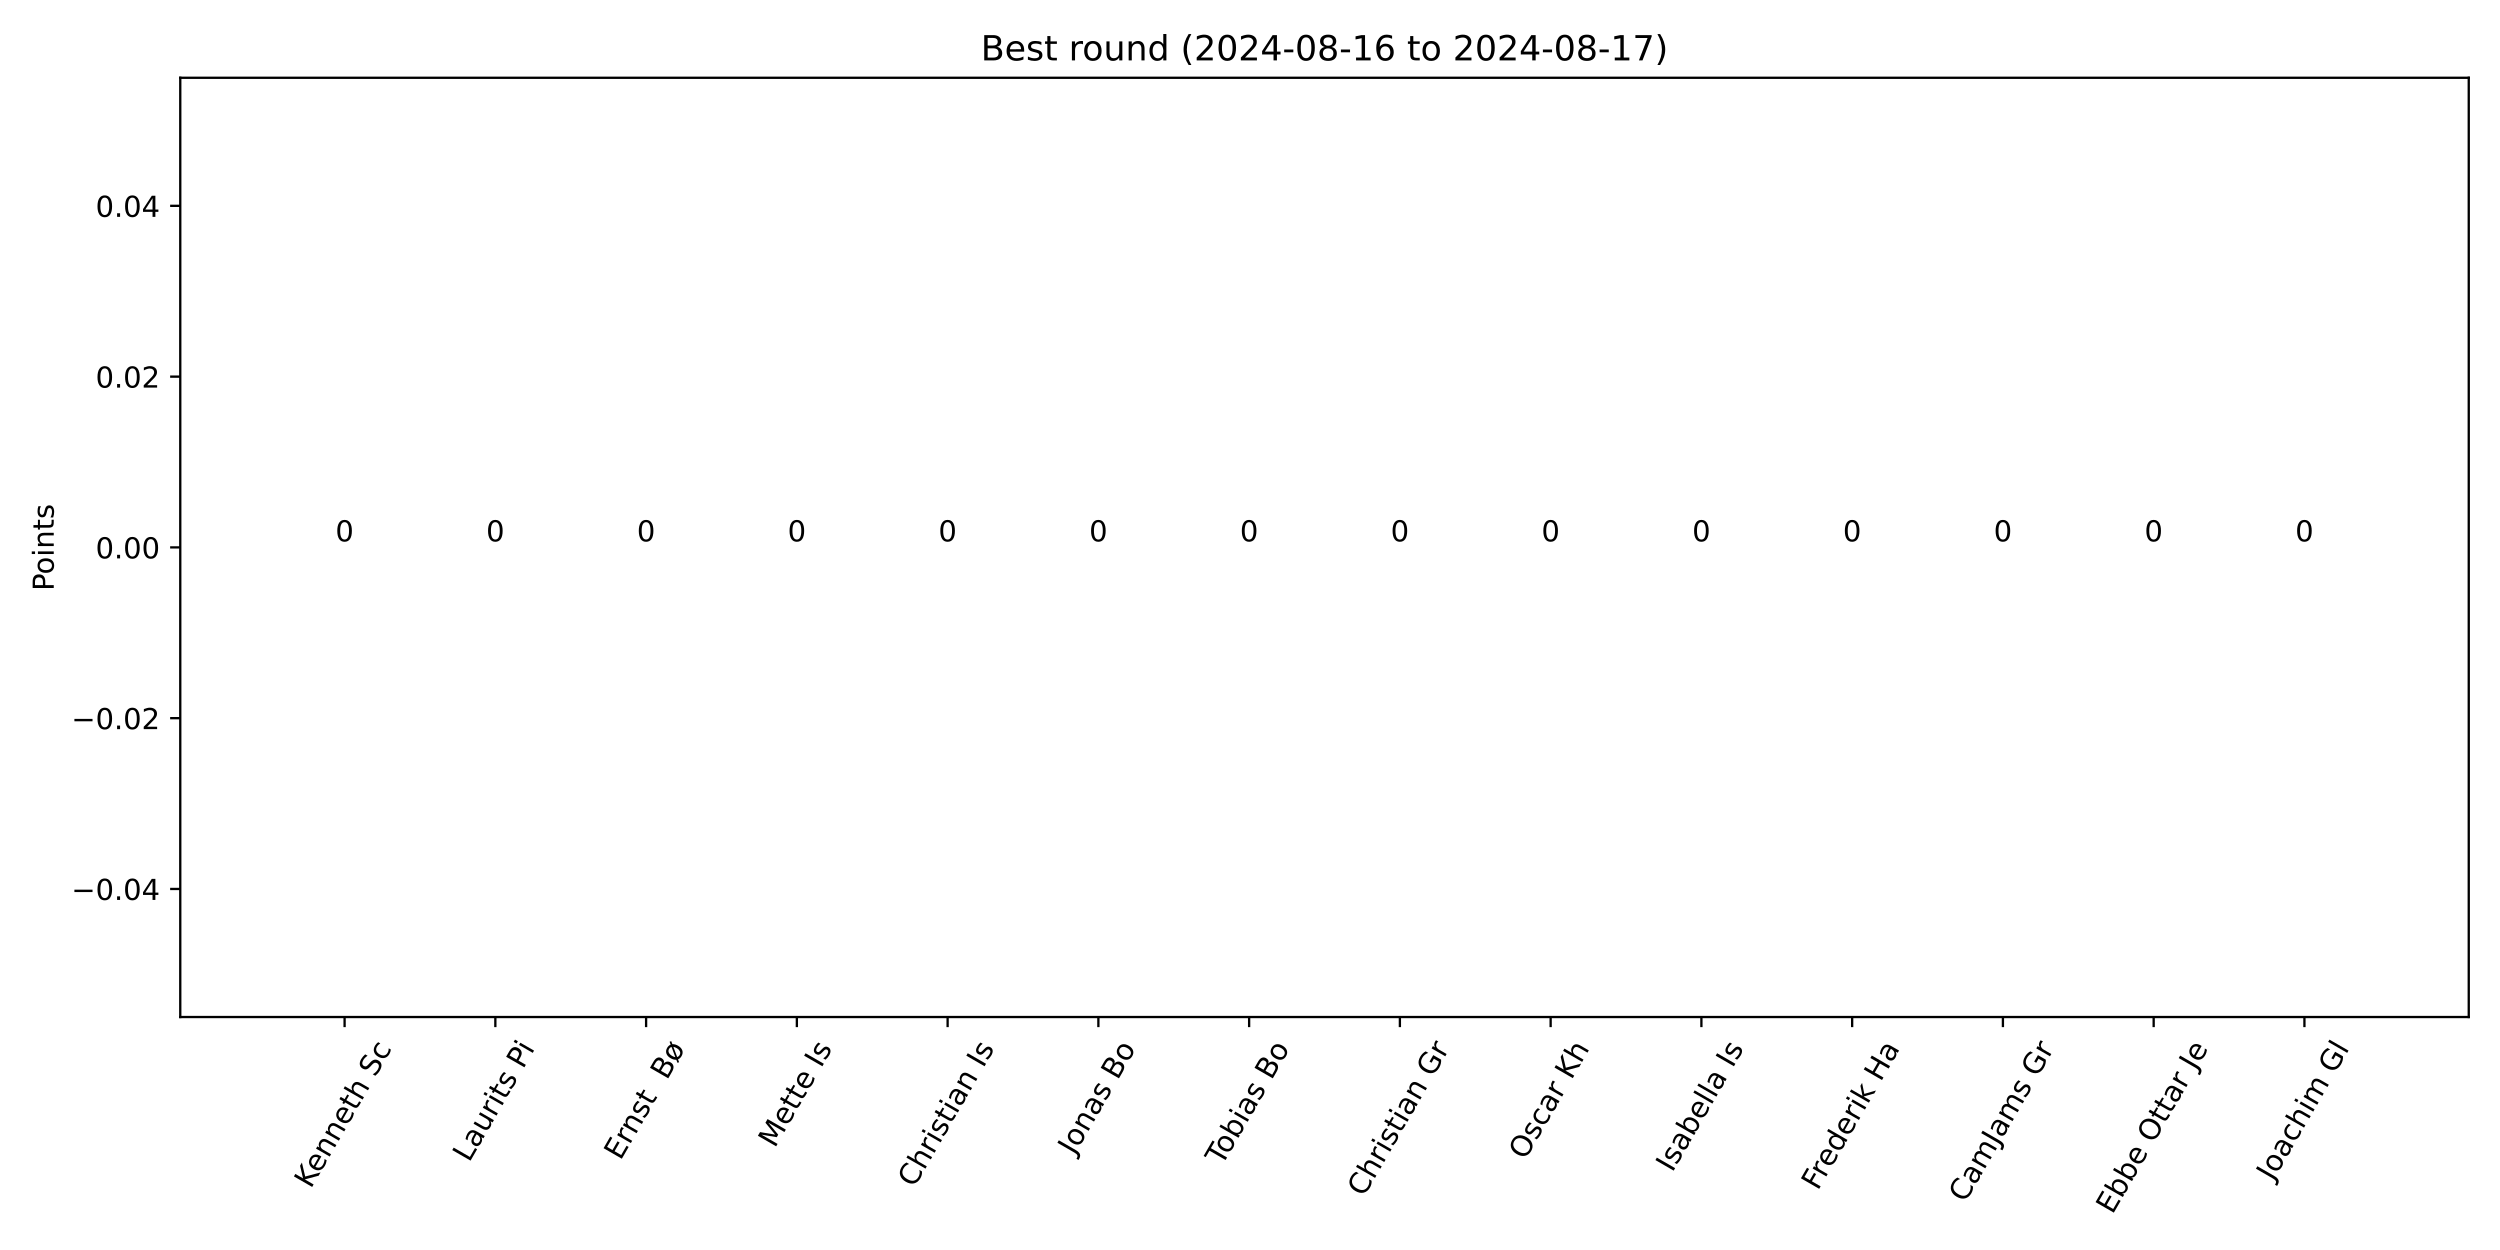
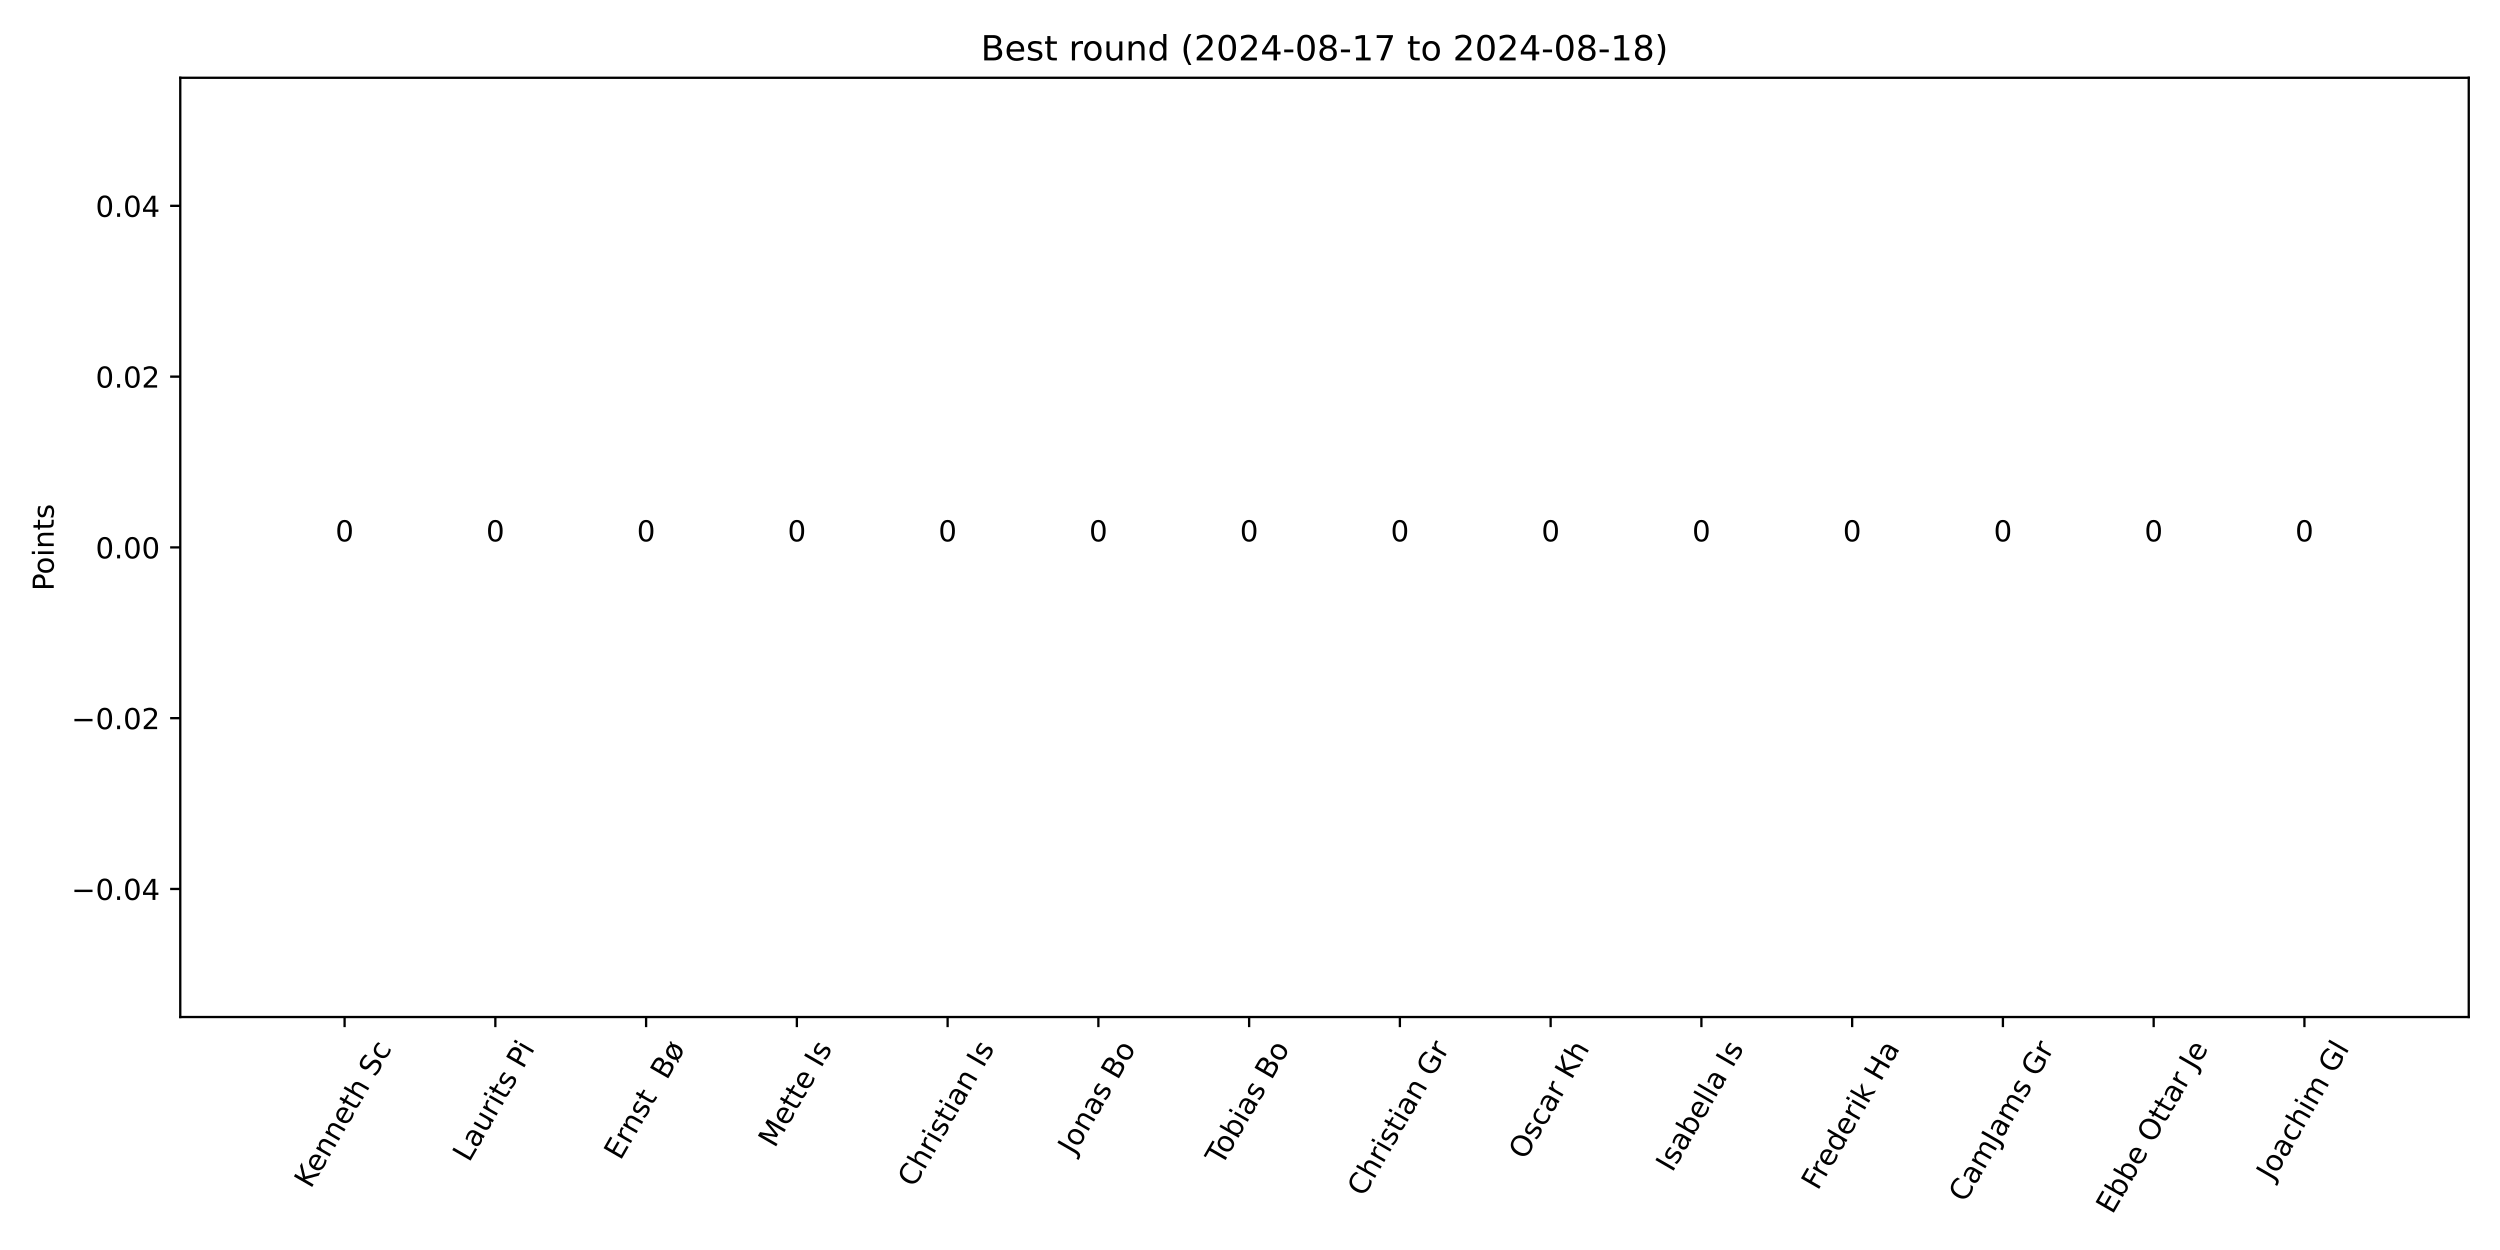
<svg xmlns="http://www.w3.org/2000/svg" xmlns:xlink="http://www.w3.org/1999/xlink" width="864pt" height="432pt" viewBox="0 0 864 432" version="1.1">
  <defs>
    <style type="text/css">*{stroke-linejoin: round; stroke-linecap: butt}</style>
  </defs>
  <g id="figure_1">
    <g id="patch_1">
      <path d="M 0 432  L 864 432  L 864 0  L 0 0  z " style="fill: #ffffff" />
    </g>
    <g id="axes_1">
      <g id="patch_2">
        <path d="M 62.3 351.483  L 853.2 351.483  L 853.2 26.88  L 62.3 26.88  z " style="fill: #ffffff" />
      </g>
      <g id="patch_3">
-         <path d="M 98.25 189.181  L 139.931 189.181  L 139.931 189.181  L 98.25 189.181  z " clip-path="url(#pfd4e893dd0)" style="fill: #1e90ff" />
+         <path d="M 98.25 189.181  L 139.931 189.181  L 139.931 189.181  L 98.25 189.181  z " clip-path="url(#p276936aa54)" style="fill: #1e90ff" />
      </g>
      <g id="patch_4">
-         <path d="M 150.351 189.181  L 192.033 189.181  L 192.033 189.181  L 150.351 189.181  z " clip-path="url(#pfd4e893dd0)" style="fill: #1e90ff" />
+         <path d="M 150.351 189.181  L 192.033 189.181  L 192.033 189.181  L 150.351 189.181  z " clip-path="url(#p276936aa54)" style="fill: #1e90ff" />
      </g>
      <g id="patch_5">
-         <path d="M 202.453 189.181  L 244.134 189.181  L 244.134 189.181  L 202.453 189.181  z " clip-path="url(#pfd4e893dd0)" style="fill: #1e90ff" />
+         <path d="M 202.453 189.181  L 244.134 189.181  L 244.134 189.181  L 202.453 189.181  z " clip-path="url(#p276936aa54)" style="fill: #1e90ff" />
      </g>
      <g id="patch_6">
-         <path d="M 254.554 189.181  L 296.236 189.181  L 296.236 189.181  L 254.554 189.181  z " clip-path="url(#pfd4e893dd0)" style="fill: #1e90ff" />
+         <path d="M 254.554 189.181  L 296.236 189.181  L 296.236 189.181  L 254.554 189.181  z " clip-path="url(#p276936aa54)" style="fill: #1e90ff" />
      </g>
      <g id="patch_7">
-         <path d="M 306.656 189.181  L 348.337 189.181  L 348.337 189.181  L 306.656 189.181  z " clip-path="url(#pfd4e893dd0)" style="fill: #1e90ff" />
+         <path d="M 306.656 189.181  L 348.337 189.181  L 348.337 189.181  L 306.656 189.181  z " clip-path="url(#p276936aa54)" style="fill: #1e90ff" />
      </g>
      <g id="patch_8">
-         <path d="M 358.757 189.181  L 400.438 189.181  L 400.438 189.181  L 358.757 189.181  z " clip-path="url(#pfd4e893dd0)" style="fill: #1e90ff" />
+         <path d="M 358.757 189.181  L 400.438 189.181  L 400.438 189.181  L 358.757 189.181  z " clip-path="url(#p276936aa54)" style="fill: #1e90ff" />
      </g>
      <g id="patch_9">
-         <path d="M 410.859 189.181  L 452.54 189.181  L 452.54 189.181  L 410.859 189.181  z " clip-path="url(#pfd4e893dd0)" style="fill: #1e90ff" />
+         <path d="M 410.859 189.181  L 452.54 189.181  L 452.54 189.181  L 410.859 189.181  z " clip-path="url(#p276936aa54)" style="fill: #1e90ff" />
      </g>
      <g id="patch_10">
-         <path d="M 462.96 189.181  L 504.641 189.181  L 504.641 189.181  L 462.96 189.181  z " clip-path="url(#pfd4e893dd0)" style="fill: #1e90ff" />
+         <path d="M 462.96 189.181  L 504.641 189.181  L 504.641 189.181  L 462.96 189.181  z " clip-path="url(#p276936aa54)" style="fill: #1e90ff" />
      </g>
      <g id="patch_11">
-         <path d="M 515.062 189.181  L 556.743 189.181  L 556.743 189.181  L 515.062 189.181  z " clip-path="url(#pfd4e893dd0)" style="fill: #1e90ff" />
+         <path d="M 515.062 189.181  L 556.743 189.181  L 556.743 189.181  L 515.062 189.181  z " clip-path="url(#p276936aa54)" style="fill: #1e90ff" />
      </g>
      <g id="patch_12">
-         <path d="M 567.163 189.181  L 608.844 189.181  L 608.844 189.181  L 567.163 189.181  z " clip-path="url(#pfd4e893dd0)" style="fill: #1e90ff" />
+         <path d="M 567.163 189.181  L 608.844 189.181  L 608.844 189.181  L 567.163 189.181  z " clip-path="url(#p276936aa54)" style="fill: #1e90ff" />
      </g>
      <g id="patch_13">
-         <path d="M 619.264 189.181  L 660.946 189.181  L 660.946 189.181  L 619.264 189.181  z " clip-path="url(#pfd4e893dd0)" style="fill: #1e90ff" />
+         <path d="M 619.264 189.181  L 660.946 189.181  L 660.946 189.181  L 619.264 189.181  z " clip-path="url(#p276936aa54)" style="fill: #1e90ff" />
      </g>
      <g id="patch_14">
-         <path d="M 671.366 189.181  L 713.047 189.181  L 713.047 189.181  L 671.366 189.181  z " clip-path="url(#pfd4e893dd0)" style="fill: #1e90ff" />
+         <path d="M 671.366 189.181  L 713.047 189.181  L 713.047 189.181  L 671.366 189.181  z " clip-path="url(#p276936aa54)" style="fill: #1e90ff" />
      </g>
      <g id="patch_15">
-         <path d="M 723.467 189.181  L 765.149 189.181  L 765.149 189.181  L 723.467 189.181  z " clip-path="url(#pfd4e893dd0)" style="fill: #1e90ff" />
+         <path d="M 723.467 189.181  L 765.149 189.181  L 765.149 189.181  L 723.467 189.181  z " clip-path="url(#p276936aa54)" style="fill: #1e90ff" />
      </g>
      <g id="patch_16">
-         <path d="M 775.569 189.181  L 817.25 189.181  L 817.25 189.181  L 775.569 189.181  z " clip-path="url(#pfd4e893dd0)" style="fill: #1e90ff" />
+         <path d="M 775.569 189.181  L 817.25 189.181  L 817.25 189.181  L 775.569 189.181  z " clip-path="url(#p276936aa54)" style="fill: #1e90ff" />
      </g>
      <g id="matplotlib.axis_1">
        <g id="xtick_1">
          <g id="line2d_1">
            <defs>
-               <path id="m25233c6dcd" d="M 0 0  L 0 3.5  " style="stroke: #000000; stroke-width: 0.8" />
+               <path id="m72084d555c" d="M 0 0  L 0 3.5  " style="stroke: #000000; stroke-width: 0.8" />
            </defs>
            <g>
-               <use xlink:href="#m25233c6dcd" x="119.091" y="351.483" style="stroke: #000000; stroke-width: 0.8" />
+               <use xlink:href="#m72084d555c" x="119.091" y="351.483" style="stroke: #000000; stroke-width: 0.8" />
            </g>
          </g>
          <g id="text_1">
            <g transform="translate(107.3998 411.0581) rotate(-60) scale(0.1 -0.1)">
              <defs>
                <path id="DejaVuSans-4b" d="M 628 4666  L 1259 4666  L 1259 2694  L 3353 4666  L 4166 4666  L 1850 2491  L 4331 0  L 3500 0  L 1259 2247  L 1259 0  L 628 0  L 628 4666  z " transform="scale(0.015625)" />
                <path id="DejaVuSans-65" d="M 3597 1894  L 3597 1613  L 953 1613  Q 991 1019 1311 708  Q 1631 397 2203 397  Q 2534 397 2845 478  Q 3156 559 3463 722  L 3463 178  Q 3153 47 2828 -22  Q 2503 -91 2169 -91  Q 1331 -91 842 396  Q 353 884 353 1716  Q 353 2575 817 3079  Q 1281 3584 2069 3584  Q 2775 3584 3186 3129  Q 3597 2675 3597 1894  z M 3022 2063  Q 3016 2534 2758 2815  Q 2500 3097 2075 3097  Q 1594 3097 1305 2825  Q 1016 2553 972 2059  L 3022 2063  z " transform="scale(0.015625)" />
                <path id="DejaVuSans-6e" d="M 3513 2113  L 3513 0  L 2938 0  L 2938 2094  Q 2938 2591 2744 2837  Q 2550 3084 2163 3084  Q 1697 3084 1428 2787  Q 1159 2491 1159 1978  L 1159 0  L 581 0  L 581 3500  L 1159 3500  L 1159 2956  Q 1366 3272 1645 3428  Q 1925 3584 2291 3584  Q 2894 3584 3203 3211  Q 3513 2838 3513 2113  z " transform="scale(0.015625)" />
                <path id="DejaVuSans-74" d="M 1172 4494  L 1172 3500  L 2356 3500  L 2356 3053  L 1172 3053  L 1172 1153  Q 1172 725 1289 603  Q 1406 481 1766 481  L 2356 481  L 2356 0  L 1766 0  Q 1100 0 847 248  Q 594 497 594 1153  L 594 3053  L 172 3053  L 172 3500  L 594 3500  L 594 4494  L 1172 4494  z " transform="scale(0.015625)" />
                <path id="DejaVuSans-68" d="M 3513 2113  L 3513 0  L 2938 0  L 2938 2094  Q 2938 2591 2744 2837  Q 2550 3084 2163 3084  Q 1697 3084 1428 2787  Q 1159 2491 1159 1978  L 1159 0  L 581 0  L 581 4863  L 1159 4863  L 1159 2956  Q 1366 3272 1645 3428  Q 1925 3584 2291 3584  Q 2894 3584 3203 3211  Q 3513 2838 3513 2113  z " transform="scale(0.015625)" />
                <path id="DejaVuSans-20" transform="scale(0.015625)" />
                <path id="DejaVuSans-53" d="M 3425 4513  L 3425 3897  Q 3066 4069 2747 4153  Q 2428 4238 2131 4238  Q 1616 4238 1336 4038  Q 1056 3838 1056 3469  Q 1056 3159 1242 3001  Q 1428 2844 1947 2747  L 2328 2669  Q 3034 2534 3370 2195  Q 3706 1856 3706 1288  Q 3706 609 3251 259  Q 2797 -91 1919 -91  Q 1588 -91 1214 -16  Q 841 59 441 206  L 441 856  Q 825 641 1194 531  Q 1563 422 1919 422  Q 2459 422 2753 634  Q 3047 847 3047 1241  Q 3047 1584 2836 1778  Q 2625 1972 2144 2069  L 1759 2144  Q 1053 2284 737 2584  Q 422 2884 422 3419  Q 422 4038 858 4394  Q 1294 4750 2059 4750  Q 2388 4750 2728 4690  Q 3069 4631 3425 4513  z " transform="scale(0.015625)" />
                <path id="DejaVuSans-63" d="M 3122 3366  L 3122 2828  Q 2878 2963 2633 3030  Q 2388 3097 2138 3097  Q 1578 3097 1268 2742  Q 959 2388 959 1747  Q 959 1106 1268 751  Q 1578 397 2138 397  Q 2388 397 2633 464  Q 2878 531 3122 666  L 3122 134  Q 2881 22 2623 -34  Q 2366 -91 2075 -91  Q 1284 -91 818 406  Q 353 903 353 1747  Q 353 2603 823 3093  Q 1294 3584 2113 3584  Q 2378 3584 2631 3529  Q 2884 3475 3122 3366  z " transform="scale(0.015625)" />
              </defs>
              <use xlink:href="#DejaVuSans-4b" />
              <use xlink:href="#DejaVuSans-65" x="60.576" />
              <use xlink:href="#DejaVuSans-6e" x="122.1" />
              <use xlink:href="#DejaVuSans-6e" x="185.479" />
              <use xlink:href="#DejaVuSans-65" x="248.857" />
              <use xlink:href="#DejaVuSans-74" x="310.381" />
              <use xlink:href="#DejaVuSans-68" x="349.59" />
              <use xlink:href="#DejaVuSans-20" x="412.969" />
              <use xlink:href="#DejaVuSans-53" x="444.756" />
              <use xlink:href="#DejaVuSans-63" x="508.232" />
            </g>
          </g>
        </g>
        <g id="xtick_2">
          <g id="line2d_2">
            <g>
-               <use xlink:href="#m25233c6dcd" x="171.192" y="351.483" style="stroke: #000000; stroke-width: 0.8" />
+               <use xlink:href="#m72084d555c" x="171.192" y="351.483" style="stroke: #000000; stroke-width: 0.8" />
            </g>
          </g>
          <g id="text_2">
            <g transform="translate(162.1274 401.9608) rotate(-60) scale(0.1 -0.1)">
              <defs>
                <path id="DejaVuSans-4c" d="M 628 4666  L 1259 4666  L 1259 531  L 3531 531  L 3531 0  L 628 0  L 628 4666  z " transform="scale(0.015625)" />
                <path id="DejaVuSans-61" d="M 2194 1759  Q 1497 1759 1228 1600  Q 959 1441 959 1056  Q 959 750 1161 570  Q 1363 391 1709 391  Q 2188 391 2477 730  Q 2766 1069 2766 1631  L 2766 1759  L 2194 1759  z M 3341 1997  L 3341 0  L 2766 0  L 2766 531  Q 2569 213 2275 61  Q 1981 -91 1556 -91  Q 1019 -91 701 211  Q 384 513 384 1019  Q 384 1609 779 1909  Q 1175 2209 1959 2209  L 2766 2209  L 2766 2266  Q 2766 2663 2505 2880  Q 2244 3097 1772 3097  Q 1472 3097 1187 3025  Q 903 2953 641 2809  L 641 3341  Q 956 3463 1253 3523  Q 1550 3584 1831 3584  Q 2591 3584 2966 3190  Q 3341 2797 3341 1997  z " transform="scale(0.015625)" />
                <path id="DejaVuSans-75" d="M 544 1381  L 544 3500  L 1119 3500  L 1119 1403  Q 1119 906 1312 657  Q 1506 409 1894 409  Q 2359 409 2629 706  Q 2900 1003 2900 1516  L 2900 3500  L 3475 3500  L 3475 0  L 2900 0  L 2900 538  Q 2691 219 2414 64  Q 2138 -91 1772 -91  Q 1169 -91 856 284  Q 544 659 544 1381  z M 1991 3584  L 1991 3584  z " transform="scale(0.015625)" />
                <path id="DejaVuSans-72" d="M 2631 2963  Q 2534 3019 2420 3045  Q 2306 3072 2169 3072  Q 1681 3072 1420 2755  Q 1159 2438 1159 1844  L 1159 0  L 581 0  L 581 3500  L 1159 3500  L 1159 2956  Q 1341 3275 1631 3429  Q 1922 3584 2338 3584  Q 2397 3584 2469 3576  Q 2541 3569 2628 3553  L 2631 2963  z " transform="scale(0.015625)" />
                <path id="DejaVuSans-69" d="M 603 3500  L 1178 3500  L 1178 0  L 603 0  L 603 3500  z M 603 4863  L 1178 4863  L 1178 4134  L 603 4134  L 603 4863  z " transform="scale(0.015625)" />
                <path id="DejaVuSans-73" d="M 2834 3397  L 2834 2853  Q 2591 2978 2328 3040  Q 2066 3103 1784 3103  Q 1356 3103 1142 2972  Q 928 2841 928 2578  Q 928 2378 1081 2264  Q 1234 2150 1697 2047  L 1894 2003  Q 2506 1872 2764 1633  Q 3022 1394 3022 966  Q 3022 478 2636 193  Q 2250 -91 1575 -91  Q 1294 -91 989 -36  Q 684 19 347 128  L 347 722  Q 666 556 975 473  Q 1284 391 1588 391  Q 1994 391 2212 530  Q 2431 669 2431 922  Q 2431 1156 2273 1281  Q 2116 1406 1581 1522  L 1381 1569  Q 847 1681 609 1914  Q 372 2147 372 2553  Q 372 3047 722 3315  Q 1072 3584 1716 3584  Q 2034 3584 2315 3537  Q 2597 3491 2834 3397  z " transform="scale(0.015625)" />
                <path id="DejaVuSans-50" d="M 1259 4147  L 1259 2394  L 2053 2394  Q 2494 2394 2734 2622  Q 2975 2850 2975 3272  Q 2975 3691 2734 3919  Q 2494 4147 2053 4147  L 1259 4147  z M 628 4666  L 2053 4666  Q 2838 4666 3239 4311  Q 3641 3956 3641 3272  Q 3641 2581 3239 2228  Q 2838 1875 2053 1875  L 1259 1875  L 1259 0  L 628 0  L 628 4666  z " transform="scale(0.015625)" />
              </defs>
              <use xlink:href="#DejaVuSans-4c" />
              <use xlink:href="#DejaVuSans-61" x="55.713" />
              <use xlink:href="#DejaVuSans-75" x="116.992" />
              <use xlink:href="#DejaVuSans-72" x="180.371" />
              <use xlink:href="#DejaVuSans-69" x="221.484" />
              <use xlink:href="#DejaVuSans-74" x="249.268" />
              <use xlink:href="#DejaVuSans-73" x="288.477" />
              <use xlink:href="#DejaVuSans-20" x="340.576" />
              <use xlink:href="#DejaVuSans-50" x="372.363" />
              <use xlink:href="#DejaVuSans-69" x="430.416" />
            </g>
          </g>
        </g>
        <g id="xtick_3">
          <g id="line2d_3">
            <g>
-               <use xlink:href="#m25233c6dcd" x="223.293" y="351.483" style="stroke: #000000; stroke-width: 0.8" />
+               <use xlink:href="#m72084d555c" x="223.293" y="351.483" style="stroke: #000000; stroke-width: 0.8" />
            </g>
          </g>
          <g id="text_3">
            <g transform="translate(214.4187 401.3031) rotate(-60) scale(0.1 -0.1)">
              <defs>
                <path id="DejaVuSans-45" d="M 628 4666  L 3578 4666  L 3578 4134  L 1259 4134  L 1259 2753  L 3481 2753  L 3481 2222  L 1259 2222  L 1259 531  L 3634 531  L 3634 0  L 628 0  L 628 4666  z " transform="scale(0.015625)" />
                <path id="DejaVuSans-42" d="M 1259 2228  L 1259 519  L 2272 519  Q 2781 519 3026 730  Q 3272 941 3272 1375  Q 3272 1813 3026 2020  Q 2781 2228 2272 2228  L 1259 2228  z M 1259 4147  L 1259 2741  L 2194 2741  Q 2656 2741 2882 2914  Q 3109 3088 3109 3444  Q 3109 3797 2882 3972  Q 2656 4147 2194 4147  L 1259 4147  z M 628 4666  L 2241 4666  Q 2963 4666 3353 4366  Q 3744 4066 3744 3513  Q 3744 3084 3544 2831  Q 3344 2578 2956 2516  Q 3422 2416 3680 2098  Q 3938 1781 3938 1306  Q 3938 681 3513 340  Q 3088 0 2303 0  L 628 0  L 628 4666  z " transform="scale(0.015625)" />
                <path id="DejaVuSans-f8" d="M 2828 2503  L 1306 653  Q 1434 522 1595 459  Q 1756 397 1959 397  Q 2419 397 2687 759  Q 2956 1122 2956 1747  Q 2956 1994 2925 2176  Q 2894 2359 2828 2503  z M 2606 2841  Q 2475 2969 2314 3033  Q 2153 3097 1959 3097  Q 1488 3097 1223 2730  Q 959 2363 959 1703  Q 959 1478 989 1306  Q 1019 1134 1081 991  L 2606 2841  z M 691 519  Q 522 759 437 1067  Q 353 1375 353 1747  Q 353 2609 779 3096  Q 1206 3584 1959 3584  Q 2250 3584 2498 3504  Q 2747 3425 2956 3263  L 3391 3788  L 3688 3541  L 3231 2981  Q 3397 2741 3481 2431  Q 3566 2122 3566 1747  Q 3566 888 3137 398  Q 2709 -91 1959 -91  Q 1659 -91 1407 -9  Q 1156 72 959 231  L 525 -294  L 225 -50  L 691 519  z " transform="scale(0.015625)" />
              </defs>
              <use xlink:href="#DejaVuSans-45" />
              <use xlink:href="#DejaVuSans-72" x="63.184" />
              <use xlink:href="#DejaVuSans-6e" x="102.547" />
              <use xlink:href="#DejaVuSans-73" x="165.926" />
              <use xlink:href="#DejaVuSans-74" x="218.025" />
              <use xlink:href="#DejaVuSans-20" x="257.234" />
              <use xlink:href="#DejaVuSans-20" x="289.021" />
              <use xlink:href="#DejaVuSans-42" x="320.809" />
              <use xlink:href="#DejaVuSans-f8" x="389.412" />
            </g>
          </g>
        </g>
        <g id="xtick_4">
          <g id="line2d_4">
            <g>
-               <use xlink:href="#m25233c6dcd" x="275.395" y="351.483" style="stroke: #000000; stroke-width: 0.8" />
+               <use xlink:href="#m72084d555c" x="275.395" y="351.483" style="stroke: #000000; stroke-width: 0.8" />
            </g>
          </g>
          <g id="text_4">
            <g transform="translate(267.7565 397.0204) rotate(-60) scale(0.1 -0.1)">
              <defs>
                <path id="DejaVuSans-4d" d="M 628 4666  L 1569 4666  L 2759 1491  L 3956 4666  L 4897 4666  L 4897 0  L 4281 0  L 4281 4097  L 3078 897  L 2444 897  L 1241 4097  L 1241 0  L 628 0  L 628 4666  z " transform="scale(0.015625)" />
                <path id="DejaVuSans-49" d="M 628 4666  L 1259 4666  L 1259 0  L 628 0  L 628 4666  z " transform="scale(0.015625)" />
              </defs>
              <use xlink:href="#DejaVuSans-4d" />
              <use xlink:href="#DejaVuSans-65" x="86.279" />
              <use xlink:href="#DejaVuSans-74" x="147.803" />
              <use xlink:href="#DejaVuSans-74" x="187.012" />
              <use xlink:href="#DejaVuSans-65" x="226.221" />
              <use xlink:href="#DejaVuSans-20" x="287.744" />
              <use xlink:href="#DejaVuSans-49" x="319.531" />
              <use xlink:href="#DejaVuSans-73" x="349.023" />
            </g>
          </g>
        </g>
        <g id="xtick_5">
          <g id="line2d_5">
            <g>
-               <use xlink:href="#m25233c6dcd" x="327.496" y="351.483" style="stroke: #000000; stroke-width: 0.8" />
+               <use xlink:href="#m72084d555c" x="327.496" y="351.483" style="stroke: #000000; stroke-width: 0.8" />
            </g>
          </g>
          <g id="text_5">
            <g transform="translate(315.906 410.7103) rotate(-60) scale(0.1 -0.1)">
              <defs>
                <path id="DejaVuSans-43" d="M 4122 4306  L 4122 3641  Q 3803 3938 3442 4084  Q 3081 4231 2675 4231  Q 1875 4231 1450 3742  Q 1025 3253 1025 2328  Q 1025 1406 1450 917  Q 1875 428 2675 428  Q 3081 428 3442 575  Q 3803 722 4122 1019  L 4122 359  Q 3791 134 3420 21  Q 3050 -91 2638 -91  Q 1578 -91 968 557  Q 359 1206 359 2328  Q 359 3453 968 4101  Q 1578 4750 2638 4750  Q 3056 4750 3426 4639  Q 3797 4528 4122 4306  z " transform="scale(0.015625)" />
              </defs>
              <use xlink:href="#DejaVuSans-43" />
              <use xlink:href="#DejaVuSans-68" x="69.824" />
              <use xlink:href="#DejaVuSans-72" x="133.203" />
              <use xlink:href="#DejaVuSans-69" x="174.316" />
              <use xlink:href="#DejaVuSans-73" x="202.1" />
              <use xlink:href="#DejaVuSans-74" x="254.199" />
              <use xlink:href="#DejaVuSans-69" x="293.408" />
              <use xlink:href="#DejaVuSans-61" x="321.191" />
              <use xlink:href="#DejaVuSans-6e" x="382.471" />
              <use xlink:href="#DejaVuSans-20" x="445.85" />
              <use xlink:href="#DejaVuSans-49" x="477.637" />
              <use xlink:href="#DejaVuSans-73" x="507.129" />
            </g>
          </g>
        </g>
        <g id="xtick_6">
          <g id="line2d_6">
            <g>
-               <use xlink:href="#m25233c6dcd" x="379.598" y="351.483" style="stroke: #000000; stroke-width: 0.8" />
+               <use xlink:href="#m72084d555c" x="379.598" y="351.483" style="stroke: #000000; stroke-width: 0.8" />
            </g>
          </g>
          <g id="text_6">
            <g transform="translate(371.2621 399.4358) rotate(-60) scale(0.1 -0.1)">
              <defs>
                <path id="DejaVuSans-4a" d="M 628 4666  L 1259 4666  L 1259 325  Q 1259 -519 939 -900  Q 619 -1281 -91 -1281  L -331 -1281  L -331 -750  L -134 -750  Q 284 -750 456 -515  Q 628 -281 628 325  L 628 4666  z " transform="scale(0.015625)" />
                <path id="DejaVuSans-6f" d="M 1959 3097  Q 1497 3097 1228 2736  Q 959 2375 959 1747  Q 959 1119 1226 758  Q 1494 397 1959 397  Q 2419 397 2687 759  Q 2956 1122 2956 1747  Q 2956 2369 2687 2733  Q 2419 3097 1959 3097  z M 1959 3584  Q 2709 3584 3137 3096  Q 3566 2609 3566 1747  Q 3566 888 3137 398  Q 2709 -91 1959 -91  Q 1206 -91 779 398  Q 353 888 353 1747  Q 353 2609 779 3096  Q 1206 3584 1959 3584  z " transform="scale(0.015625)" />
              </defs>
              <use xlink:href="#DejaVuSans-4a" />
              <use xlink:href="#DejaVuSans-6f" x="29.492" />
              <use xlink:href="#DejaVuSans-6e" x="90.674" />
              <use xlink:href="#DejaVuSans-61" x="154.053" />
              <use xlink:href="#DejaVuSans-73" x="215.332" />
              <use xlink:href="#DejaVuSans-20" x="267.432" />
              <use xlink:href="#DejaVuSans-42" x="299.219" />
              <use xlink:href="#DejaVuSans-6f" x="367.822" />
            </g>
          </g>
        </g>
        <g id="xtick_7">
          <g id="line2d_7">
            <g>
-               <use xlink:href="#m25233c6dcd" x="431.699" y="351.483" style="stroke: #000000; stroke-width: 0.8" />
+               <use xlink:href="#m72084d555c" x="431.699" y="351.483" style="stroke: #000000; stroke-width: 0.8" />
            </g>
          </g>
          <g id="text_7">
            <g transform="translate(422.3019 403.1137) rotate(-60) scale(0.1 -0.1)">
              <defs>
                <path id="DejaVuSans-54" d="M -19 4666  L 3928 4666  L 3928 4134  L 2272 4134  L 2272 0  L 1638 0  L 1638 4134  L -19 4134  L -19 4666  z " transform="scale(0.015625)" />
                <path id="DejaVuSans-62" d="M 3116 1747  Q 3116 2381 2855 2742  Q 2594 3103 2138 3103  Q 1681 3103 1420 2742  Q 1159 2381 1159 1747  Q 1159 1113 1420 752  Q 1681 391 2138 391  Q 2594 391 2855 752  Q 3116 1113 3116 1747  z M 1159 2969  Q 1341 3281 1617 3432  Q 1894 3584 2278 3584  Q 2916 3584 3314 3078  Q 3713 2572 3713 1747  Q 3713 922 3314 415  Q 2916 -91 2278 -91  Q 1894 -91 1617 61  Q 1341 213 1159 525  L 1159 0  L 581 0  L 581 4863  L 1159 4863  L 1159 2969  z " transform="scale(0.015625)" />
              </defs>
              <use xlink:href="#DejaVuSans-54" />
              <use xlink:href="#DejaVuSans-6f" x="44.084" />
              <use xlink:href="#DejaVuSans-62" x="105.266" />
              <use xlink:href="#DejaVuSans-69" x="168.742" />
              <use xlink:href="#DejaVuSans-61" x="196.525" />
              <use xlink:href="#DejaVuSans-73" x="257.805" />
              <use xlink:href="#DejaVuSans-20" x="309.904" />
              <use xlink:href="#DejaVuSans-42" x="341.691" />
              <use xlink:href="#DejaVuSans-6f" x="410.295" />
            </g>
          </g>
        </g>
        <g id="xtick_8">
          <g id="line2d_8">
            <g>
-               <use xlink:href="#m25233c6dcd" x="483.801" y="351.483" style="stroke: #000000; stroke-width: 0.8" />
+               <use xlink:href="#m72084d555c" x="483.801" y="351.483" style="stroke: #000000; stroke-width: 0.8" />
            </g>
          </g>
          <g id="text_8">
            <g transform="translate(471.2853 413.9146) rotate(-60) scale(0.1 -0.1)">
              <defs>
                <path id="DejaVuSans-47" d="M 3809 666  L 3809 1919  L 2778 1919  L 2778 2438  L 4434 2438  L 4434 434  Q 4069 175 3628 42  Q 3188 -91 2688 -91  Q 1594 -91 976 548  Q 359 1188 359 2328  Q 359 3472 976 4111  Q 1594 4750 2688 4750  Q 3144 4750 3555 4637  Q 3966 4525 4313 4306  L 4313 3634  Q 3963 3931 3569 4081  Q 3175 4231 2741 4231  Q 1884 4231 1454 3753  Q 1025 3275 1025 2328  Q 1025 1384 1454 906  Q 1884 428 2741 428  Q 3075 428 3337 486  Q 3600 544 3809 666  z " transform="scale(0.015625)" />
              </defs>
              <use xlink:href="#DejaVuSans-43" />
              <use xlink:href="#DejaVuSans-68" x="69.824" />
              <use xlink:href="#DejaVuSans-72" x="133.203" />
              <use xlink:href="#DejaVuSans-69" x="174.316" />
              <use xlink:href="#DejaVuSans-73" x="202.1" />
              <use xlink:href="#DejaVuSans-74" x="254.199" />
              <use xlink:href="#DejaVuSans-69" x="293.408" />
              <use xlink:href="#DejaVuSans-61" x="321.191" />
              <use xlink:href="#DejaVuSans-6e" x="382.471" />
              <use xlink:href="#DejaVuSans-20" x="445.85" />
              <use xlink:href="#DejaVuSans-47" x="477.637" />
              <use xlink:href="#DejaVuSans-72" x="555.127" />
            </g>
          </g>
        </g>
        <g id="xtick_9">
          <g id="line2d_9">
            <g>
-               <use xlink:href="#m25233c6dcd" x="535.902" y="351.483" style="stroke: #000000; stroke-width: 0.8" />
+               <use xlink:href="#m72084d555c" x="535.902" y="351.483" style="stroke: #000000; stroke-width: 0.8" />
            </g>
          </g>
          <g id="text_9">
            <g transform="translate(527.0688 401.1597) rotate(-60) scale(0.1 -0.1)">
              <defs>
                <path id="DejaVuSans-4f" d="M 2522 4238  Q 1834 4238 1429 3725  Q 1025 3213 1025 2328  Q 1025 1447 1429 934  Q 1834 422 2522 422  Q 3209 422 3611 934  Q 4013 1447 4013 2328  Q 4013 3213 3611 3725  Q 3209 4238 2522 4238  z M 2522 4750  Q 3503 4750 4090 4092  Q 4678 3434 4678 2328  Q 4678 1225 4090 567  Q 3503 -91 2522 -91  Q 1538 -91 948 565  Q 359 1222 359 2328  Q 359 3434 948 4092  Q 1538 4750 2522 4750  z " transform="scale(0.015625)" />
              </defs>
              <use xlink:href="#DejaVuSans-4f" />
              <use xlink:href="#DejaVuSans-73" x="78.711" />
              <use xlink:href="#DejaVuSans-63" x="130.811" />
              <use xlink:href="#DejaVuSans-61" x="185.791" />
              <use xlink:href="#DejaVuSans-72" x="247.07" />
              <use xlink:href="#DejaVuSans-20" x="288.184" />
              <use xlink:href="#DejaVuSans-4b" x="319.971" />
              <use xlink:href="#DejaVuSans-68" x="385.547" />
            </g>
          </g>
        </g>
        <g id="xtick_10">
          <g id="line2d_10">
            <g>
-               <use xlink:href="#m25233c6dcd" x="588.004" y="351.483" style="stroke: #000000; stroke-width: 0.8" />
+               <use xlink:href="#m72084d555c" x="588.004" y="351.483" style="stroke: #000000; stroke-width: 0.8" />
            </g>
          </g>
          <g id="text_10">
            <g transform="translate(577.9406 405.4195) rotate(-60) scale(0.1 -0.1)">
              <defs>
                <path id="DejaVuSans-6c" d="M 603 4863  L 1178 4863  L 1178 0  L 603 0  L 603 4863  z " transform="scale(0.015625)" />
              </defs>
              <use xlink:href="#DejaVuSans-49" />
              <use xlink:href="#DejaVuSans-73" x="29.492" />
              <use xlink:href="#DejaVuSans-61" x="81.592" />
              <use xlink:href="#DejaVuSans-62" x="142.871" />
              <use xlink:href="#DejaVuSans-65" x="206.348" />
              <use xlink:href="#DejaVuSans-6c" x="267.871" />
              <use xlink:href="#DejaVuSans-6c" x="295.654" />
              <use xlink:href="#DejaVuSans-61" x="323.438" />
              <use xlink:href="#DejaVuSans-20" x="384.717" />
              <use xlink:href="#DejaVuSans-49" x="416.504" />
              <use xlink:href="#DejaVuSans-73" x="445.996" />
            </g>
          </g>
        </g>
        <g id="xtick_11">
          <g id="line2d_11">
            <g>
-               <use xlink:href="#m25233c6dcd" x="640.105" y="351.483" style="stroke: #000000; stroke-width: 0.8" />
+               <use xlink:href="#m72084d555c" x="640.105" y="351.483" style="stroke: #000000; stroke-width: 0.8" />
            </g>
          </g>
          <g id="text_11">
            <g transform="translate(628.2264 411.709) rotate(-60) scale(0.1 -0.1)">
              <defs>
                <path id="DejaVuSans-46" d="M 628 4666  L 3309 4666  L 3309 4134  L 1259 4134  L 1259 2759  L 3109 2759  L 3109 2228  L 1259 2228  L 1259 0  L 628 0  L 628 4666  z " transform="scale(0.015625)" />
                <path id="DejaVuSans-64" d="M 2906 2969  L 2906 4863  L 3481 4863  L 3481 0  L 2906 0  L 2906 525  Q 2725 213 2448 61  Q 2172 -91 1784 -91  Q 1150 -91 751 415  Q 353 922 353 1747  Q 353 2572 751 3078  Q 1150 3584 1784 3584  Q 2172 3584 2448 3432  Q 2725 3281 2906 2969  z M 947 1747  Q 947 1113 1208 752  Q 1469 391 1925 391  Q 2381 391 2643 752  Q 2906 1113 2906 1747  Q 2906 2381 2643 2742  Q 2381 3103 1925 3103  Q 1469 3103 1208 2742  Q 947 2381 947 1747  z " transform="scale(0.015625)" />
                <path id="DejaVuSans-6b" d="M 581 4863  L 1159 4863  L 1159 1991  L 2875 3500  L 3609 3500  L 1753 1863  L 3688 0  L 2938 0  L 1159 1709  L 1159 0  L 581 0  L 581 4863  z " transform="scale(0.015625)" />
                <path id="DejaVuSans-48" d="M 628 4666  L 1259 4666  L 1259 2753  L 3553 2753  L 3553 4666  L 4184 4666  L 4184 0  L 3553 0  L 3553 2222  L 1259 2222  L 1259 0  L 628 0  L 628 4666  z " transform="scale(0.015625)" />
              </defs>
              <use xlink:href="#DejaVuSans-46" />
              <use xlink:href="#DejaVuSans-72" x="50.27" />
              <use xlink:href="#DejaVuSans-65" x="89.133" />
              <use xlink:href="#DejaVuSans-64" x="150.656" />
              <use xlink:href="#DejaVuSans-65" x="214.133" />
              <use xlink:href="#DejaVuSans-72" x="275.656" />
              <use xlink:href="#DejaVuSans-69" x="316.77" />
              <use xlink:href="#DejaVuSans-6b" x="344.553" />
              <use xlink:href="#DejaVuSans-20" x="402.463" />
              <use xlink:href="#DejaVuSans-48" x="434.25" />
              <use xlink:href="#DejaVuSans-61" x="509.445" />
            </g>
          </g>
        </g>
        <g id="xtick_12">
          <g id="line2d_12">
            <g>
-               <use xlink:href="#m25233c6dcd" x="692.207" y="351.483" style="stroke: #000000; stroke-width: 0.8" />
+               <use xlink:href="#m72084d555c" x="692.207" y="351.483" style="stroke: #000000; stroke-width: 0.8" />
            </g>
          </g>
          <g id="text_12">
            <g transform="translate(679.1169 415.9038) rotate(-60) scale(0.1 -0.1)">
              <defs>
                <path id="DejaVuSans-6d" d="M 3328 2828  Q 3544 3216 3844 3400  Q 4144 3584 4550 3584  Q 5097 3584 5394 3201  Q 5691 2819 5691 2113  L 5691 0  L 5113 0  L 5113 2094  Q 5113 2597 4934 2840  Q 4756 3084 4391 3084  Q 3944 3084 3684 2787  Q 3425 2491 3425 1978  L 3425 0  L 2847 0  L 2847 2094  Q 2847 2600 2669 2842  Q 2491 3084 2119 3084  Q 1678 3084 1418 2786  Q 1159 2488 1159 1978  L 1159 0  L 581 0  L 581 3500  L 1159 3500  L 1159 2956  Q 1356 3278 1631 3431  Q 1906 3584 2284 3584  Q 2666 3584 2933 3390  Q 3200 3197 3328 2828  z " transform="scale(0.015625)" />
              </defs>
              <use xlink:href="#DejaVuSans-43" />
              <use xlink:href="#DejaVuSans-61" x="69.824" />
              <use xlink:href="#DejaVuSans-6d" x="131.104" />
              <use xlink:href="#DejaVuSans-4a" x="228.516" />
              <use xlink:href="#DejaVuSans-61" x="258.008" />
              <use xlink:href="#DejaVuSans-6d" x="319.287" />
              <use xlink:href="#DejaVuSans-73" x="416.699" />
              <use xlink:href="#DejaVuSans-20" x="468.799" />
              <use xlink:href="#DejaVuSans-47" x="500.586" />
              <use xlink:href="#DejaVuSans-72" x="578.076" />
            </g>
          </g>
        </g>
        <g id="xtick_13">
          <g id="line2d_13">
            <g>
-               <use xlink:href="#m25233c6dcd" x="744.308" y="351.483" style="stroke: #000000; stroke-width: 0.8" />
+               <use xlink:href="#m72084d555c" x="744.308" y="351.483" style="stroke: #000000; stroke-width: 0.8" />
            </g>
          </g>
          <g id="text_13">
            <g transform="translate(730.0527 419.9416) rotate(-60) scale(0.1 -0.1)">
              <use xlink:href="#DejaVuSans-45" />
              <use xlink:href="#DejaVuSans-62" x="63.184" />
              <use xlink:href="#DejaVuSans-62" x="126.66" />
              <use xlink:href="#DejaVuSans-65" x="190.137" />
              <use xlink:href="#DejaVuSans-20" x="251.66" />
              <use xlink:href="#DejaVuSans-4f" x="283.447" />
              <use xlink:href="#DejaVuSans-74" x="362.158" />
              <use xlink:href="#DejaVuSans-74" x="401.367" />
              <use xlink:href="#DejaVuSans-61" x="440.576" />
              <use xlink:href="#DejaVuSans-72" x="501.855" />
              <use xlink:href="#DejaVuSans-20" x="542.969" />
              <use xlink:href="#DejaVuSans-4a" x="574.756" />
              <use xlink:href="#DejaVuSans-65" x="604.248" />
            </g>
          </g>
        </g>
        <g id="xtick_14">
          <g id="line2d_14">
            <g>
-               <use xlink:href="#m25233c6dcd" x="796.409" y="351.483" style="stroke: #000000; stroke-width: 0.8" />
+               <use xlink:href="#m72084d555c" x="796.409" y="351.483" style="stroke: #000000; stroke-width: 0.8" />
            </g>
          </g>
          <g id="text_14">
            <g transform="translate(785.485 408.4032) rotate(-60) scale(0.1 -0.1)">
              <use xlink:href="#DejaVuSans-4a" />
              <use xlink:href="#DejaVuSans-6f" x="29.492" />
              <use xlink:href="#DejaVuSans-61" x="90.674" />
              <use xlink:href="#DejaVuSans-63" x="151.953" />
              <use xlink:href="#DejaVuSans-68" x="206.934" />
              <use xlink:href="#DejaVuSans-69" x="270.312" />
              <use xlink:href="#DejaVuSans-6d" x="298.096" />
              <use xlink:href="#DejaVuSans-20" x="395.508" />
              <use xlink:href="#DejaVuSans-47" x="427.295" />
              <use xlink:href="#DejaVuSans-6c" x="504.785" />
            </g>
          </g>
        </g>
      </g>
      <g id="matplotlib.axis_2">
        <g id="ytick_1">
          <g id="line2d_15">
            <defs>
-               <path id="m2202915302" d="M 0 0  L -3.5 0  " style="stroke: #000000; stroke-width: 0.8" />
+               <path id="mf88578af00" d="M 0 0  L -3.5 0  " style="stroke: #000000; stroke-width: 0.8" />
            </defs>
            <g>
-               <use xlink:href="#m2202915302" x="62.3" y="307.219" style="stroke: #000000; stroke-width: 0.8" />
+               <use xlink:href="#mf88578af00" x="62.3" y="307.219" style="stroke: #000000; stroke-width: 0.8" />
            </g>
          </g>
          <g id="text_15">
            <g transform="translate(24.65469 311.0179) scale(0.1 -0.1)">
              <defs>
                <path id="DejaVuSans-2212" d="M 678 2272  L 4684 2272  L 4684 1741  L 678 1741  L 678 2272  z " transform="scale(0.015625)" />
                <path id="DejaVuSans-30" d="M 2034 4250  Q 1547 4250 1301 3770  Q 1056 3291 1056 2328  Q 1056 1369 1301 889  Q 1547 409 2034 409  Q 2525 409 2770 889  Q 3016 1369 3016 2328  Q 3016 3291 2770 3770  Q 2525 4250 2034 4250  z M 2034 4750  Q 2819 4750 3233 4129  Q 3647 3509 3647 2328  Q 3647 1150 3233 529  Q 2819 -91 2034 -91  Q 1250 -91 836 529  Q 422 1150 422 2328  Q 422 3509 836 4129  Q 1250 4750 2034 4750  z " transform="scale(0.015625)" />
                <path id="DejaVuSans-2e" d="M 684 794  L 1344 794  L 1344 0  L 684 0  L 684 794  z " transform="scale(0.015625)" />
                <path id="DejaVuSans-34" d="M 2419 4116  L 825 1625  L 2419 1625  L 2419 4116  z M 2253 4666  L 3047 4666  L 3047 1625  L 3713 1625  L 3713 1100  L 3047 1100  L 3047 0  L 2419 0  L 2419 1100  L 313 1100  L 313 1709  L 2253 4666  z " transform="scale(0.015625)" />
              </defs>
              <use xlink:href="#DejaVuSans-2212" />
              <use xlink:href="#DejaVuSans-30" x="83.789" />
              <use xlink:href="#DejaVuSans-2e" x="147.412" />
              <use xlink:href="#DejaVuSans-30" x="179.199" />
              <use xlink:href="#DejaVuSans-34" x="242.822" />
            </g>
          </g>
        </g>
        <g id="ytick_2">
          <g id="line2d_16">
            <g>
-               <use xlink:href="#m2202915302" x="62.3" y="248.2" style="stroke: #000000; stroke-width: 0.8" />
+               <use xlink:href="#mf88578af00" x="62.3" y="248.2" style="stroke: #000000; stroke-width: 0.8" />
            </g>
          </g>
          <g id="text_16">
            <g transform="translate(24.65469 251.9992) scale(0.1 -0.1)">
              <defs>
                <path id="DejaVuSans-32" d="M 1228 531  L 3431 531  L 3431 0  L 469 0  L 469 531  Q 828 903 1448 1529  Q 2069 2156 2228 2338  Q 2531 2678 2651 2914  Q 2772 3150 2772 3378  Q 2772 3750 2511 3984  Q 2250 4219 1831 4219  Q 1534 4219 1204 4116  Q 875 4013 500 3803  L 500 4441  Q 881 4594 1212 4672  Q 1544 4750 1819 4750  Q 2544 4750 2975 4387  Q 3406 4025 3406 3419  Q 3406 3131 3298 2873  Q 3191 2616 2906 2266  Q 2828 2175 2409 1742  Q 1991 1309 1228 531  z " transform="scale(0.015625)" />
              </defs>
              <use xlink:href="#DejaVuSans-2212" />
              <use xlink:href="#DejaVuSans-30" x="83.789" />
              <use xlink:href="#DejaVuSans-2e" x="147.412" />
              <use xlink:href="#DejaVuSans-30" x="179.199" />
              <use xlink:href="#DejaVuSans-32" x="242.822" />
            </g>
          </g>
        </g>
        <g id="ytick_3">
          <g id="line2d_17">
            <g>
-               <use xlink:href="#m2202915302" x="62.3" y="189.181" style="stroke: #000000; stroke-width: 0.8" />
+               <use xlink:href="#mf88578af00" x="62.3" y="189.181" style="stroke: #000000; stroke-width: 0.8" />
            </g>
          </g>
          <g id="text_17">
            <g transform="translate(33.03437 192.9806) scale(0.1 -0.1)">
              <use xlink:href="#DejaVuSans-30" />
              <use xlink:href="#DejaVuSans-2e" x="63.623" />
              <use xlink:href="#DejaVuSans-30" x="95.41" />
              <use xlink:href="#DejaVuSans-30" x="159.033" />
            </g>
          </g>
        </g>
        <g id="ytick_4">
          <g id="line2d_18">
            <g>
-               <use xlink:href="#m2202915302" x="62.3" y="130.163" style="stroke: #000000; stroke-width: 0.8" />
+               <use xlink:href="#mf88578af00" x="62.3" y="130.163" style="stroke: #000000; stroke-width: 0.8" />
            </g>
          </g>
          <g id="text_18">
            <g transform="translate(33.03437 133.9619) scale(0.1 -0.1)">
              <use xlink:href="#DejaVuSans-30" />
              <use xlink:href="#DejaVuSans-2e" x="63.623" />
              <use xlink:href="#DejaVuSans-30" x="95.41" />
              <use xlink:href="#DejaVuSans-32" x="159.033" />
            </g>
          </g>
        </g>
        <g id="ytick_5">
          <g id="line2d_19">
            <g>
-               <use xlink:href="#m2202915302" x="62.3" y="71.144" style="stroke: #000000; stroke-width: 0.8" />
+               <use xlink:href="#mf88578af00" x="62.3" y="71.144" style="stroke: #000000; stroke-width: 0.8" />
            </g>
          </g>
          <g id="text_19">
            <g transform="translate(33.03437 74.94322) scale(0.1 -0.1)">
              <use xlink:href="#DejaVuSans-30" />
              <use xlink:href="#DejaVuSans-2e" x="63.623" />
              <use xlink:href="#DejaVuSans-30" x="95.41" />
              <use xlink:href="#DejaVuSans-34" x="159.033" />
            </g>
          </g>
        </g>
        <g id="text_20">
          <g transform="translate(18.575 204.197) rotate(-90) scale(0.1 -0.1)">
            <use xlink:href="#DejaVuSans-50" />
            <use xlink:href="#DejaVuSans-6f" x="56.678" />
            <use xlink:href="#DejaVuSans-69" x="117.859" />
            <use xlink:href="#DejaVuSans-6e" x="145.643" />
            <use xlink:href="#DejaVuSans-74" x="209.021" />
            <use xlink:href="#DejaVuSans-73" x="248.23" />
          </g>
        </g>
      </g>
      <g id="patch_17">
        <path d="M 62.3 351.483  L 62.3 26.88  " style="fill: none; stroke: #000000; stroke-width: 0.8; stroke-linejoin: miter; stroke-linecap: square" />
      </g>
      <g id="patch_18">
        <path d="M 853.2 351.483  L 853.2 26.88  " style="fill: none; stroke: #000000; stroke-width: 0.8; stroke-linejoin: miter; stroke-linecap: square" />
      </g>
      <g id="patch_19">
        <path d="M 62.3 351.483  L 853.2 351.483  " style="fill: none; stroke: #000000; stroke-width: 0.8; stroke-linejoin: miter; stroke-linecap: square" />
      </g>
      <g id="patch_20">
        <path d="M 62.3 26.88  L 853.2 26.88  " style="fill: none; stroke: #000000; stroke-width: 0.8; stroke-linejoin: miter; stroke-linecap: square" />
      </g>
      <g id="text_21">
        <g transform="translate(115.9093 187.1017) scale(0.1 -0.1)">
          <use xlink:href="#DejaVuSans-30" />
        </g>
      </g>
      <g id="text_22">
        <g transform="translate(168.0108 187.1017) scale(0.1 -0.1)">
          <use xlink:href="#DejaVuSans-30" />
        </g>
      </g>
      <g id="text_23">
        <g transform="translate(220.1122 187.1017) scale(0.1 -0.1)">
          <use xlink:href="#DejaVuSans-30" />
        </g>
      </g>
      <g id="text_24">
        <g transform="translate(272.2137 187.1017) scale(0.1 -0.1)">
          <use xlink:href="#DejaVuSans-30" />
        </g>
      </g>
      <g id="text_25">
        <g transform="translate(324.3151 187.1017) scale(0.1 -0.1)">
          <use xlink:href="#DejaVuSans-30" />
        </g>
      </g>
      <g id="text_26">
        <g transform="translate(376.4166 187.1017) scale(0.1 -0.1)">
          <use xlink:href="#DejaVuSans-30" />
        </g>
      </g>
      <g id="text_27">
        <g transform="translate(428.518 187.1017) scale(0.1 -0.1)">
          <use xlink:href="#DejaVuSans-30" />
        </g>
      </g>
      <g id="text_28">
        <g transform="translate(480.6195 187.1017) scale(0.1 -0.1)">
          <use xlink:href="#DejaVuSans-30" />
        </g>
      </g>
      <g id="text_29">
        <g transform="translate(532.7209 187.1017) scale(0.1 -0.1)">
          <use xlink:href="#DejaVuSans-30" />
        </g>
      </g>
      <g id="text_30">
        <g transform="translate(584.8224 187.1017) scale(0.1 -0.1)">
          <use xlink:href="#DejaVuSans-30" />
        </g>
      </g>
      <g id="text_31">
        <g transform="translate(636.9238 187.1017) scale(0.1 -0.1)">
          <use xlink:href="#DejaVuSans-30" />
        </g>
      </g>
      <g id="text_32">
        <g transform="translate(689.0253 187.1017) scale(0.1 -0.1)">
          <use xlink:href="#DejaVuSans-30" />
        </g>
      </g>
      <g id="text_33">
        <g transform="translate(741.1267 187.1017) scale(0.1 -0.1)">
          <use xlink:href="#DejaVuSans-30" />
        </g>
      </g>
      <g id="text_34">
        <g transform="translate(793.2282 187.1017) scale(0.1 -0.1)">
          <use xlink:href="#DejaVuSans-30" />
        </g>
      </g>
      <g id="text_35">
        <g transform="translate(338.9753 20.88) scale(0.12 -0.12)">
          <defs>
            <path id="DejaVuSans-28" d="M 1984 4856  Q 1566 4138 1362 3434  Q 1159 2731 1159 2009  Q 1159 1288 1364 580  Q 1569 -128 1984 -844  L 1484 -844  Q 1016 -109 783 600  Q 550 1309 550 2009  Q 550 2706 781 3412  Q 1013 4119 1484 4856  L 1984 4856  z " transform="scale(0.015625)" />
            <path id="DejaVuSans-2d" d="M 313 2009  L 1997 2009  L 1997 1497  L 313 1497  L 313 2009  z " transform="scale(0.015625)" />
            <path id="DejaVuSans-38" d="M 2034 2216  Q 1584 2216 1326 1975  Q 1069 1734 1069 1313  Q 1069 891 1326 650  Q 1584 409 2034 409  Q 2484 409 2743 651  Q 3003 894 3003 1313  Q 3003 1734 2745 1975  Q 2488 2216 2034 2216  z M 1403 2484  Q 997 2584 770 2862  Q 544 3141 544 3541  Q 544 4100 942 4425  Q 1341 4750 2034 4750  Q 2731 4750 3128 4425  Q 3525 4100 3525 3541  Q 3525 3141 3298 2862  Q 3072 2584 2669 2484  Q 3125 2378 3379 2068  Q 3634 1759 3634 1313  Q 3634 634 3220 271  Q 2806 -91 2034 -91  Q 1263 -91 848 271  Q 434 634 434 1313  Q 434 1759 690 2068  Q 947 2378 1403 2484  z M 1172 3481  Q 1172 3119 1398 2916  Q 1625 2713 2034 2713  Q 2441 2713 2670 2916  Q 2900 3119 2900 3481  Q 2900 3844 2670 4047  Q 2441 4250 2034 4250  Q 1625 4250 1398 4047  Q 1172 3844 1172 3481  z " transform="scale(0.015625)" />
            <path id="DejaVuSans-31" d="M 794 531  L 1825 531  L 1825 4091  L 703 3866  L 703 4441  L 1819 4666  L 2450 4666  L 2450 531  L 3481 531  L 3481 0  L 794 0  L 794 531  z " transform="scale(0.015625)" />
-             <path id="DejaVuSans-36" d="M 2113 2584  Q 1688 2584 1439 2293  Q 1191 2003 1191 1497  Q 1191 994 1439 701  Q 1688 409 2113 409  Q 2538 409 2786 701  Q 3034 994 3034 1497  Q 3034 2003 2786 2293  Q 2538 2584 2113 2584  z M 3366 4563  L 3366 3988  Q 3128 4100 2886 4159  Q 2644 4219 2406 4219  Q 1781 4219 1451 3797  Q 1122 3375 1075 2522  Q 1259 2794 1537 2939  Q 1816 3084 2150 3084  Q 2853 3084 3261 2657  Q 3669 2231 3669 1497  Q 3669 778 3244 343  Q 2819 -91 2113 -91  Q 1303 -91 875 529  Q 447 1150 447 2328  Q 447 3434 972 4092  Q 1497 4750 2381 4750  Q 2619 4750 2861 4703  Q 3103 4656 3366 4563  z " transform="scale(0.015625)" />
            <path id="DejaVuSans-37" d="M 525 4666  L 3525 4666  L 3525 4397  L 1831 0  L 1172 0  L 2766 4134  L 525 4134  L 525 4666  z " transform="scale(0.015625)" />
            <path id="DejaVuSans-29" d="M 513 4856  L 1013 4856  Q 1481 4119 1714 3412  Q 1947 2706 1947 2009  Q 1947 1309 1714 600  Q 1481 -109 1013 -844  L 513 -844  Q 928 -128 1133 580  Q 1338 1288 1338 2009  Q 1338 2731 1133 3434  Q 928 4138 513 4856  z " transform="scale(0.015625)" />
          </defs>
          <use xlink:href="#DejaVuSans-42" />
          <use xlink:href="#DejaVuSans-65" x="68.604" />
          <use xlink:href="#DejaVuSans-73" x="130.127" />
          <use xlink:href="#DejaVuSans-74" x="182.227" />
          <use xlink:href="#DejaVuSans-20" x="221.436" />
          <use xlink:href="#DejaVuSans-72" x="253.223" />
          <use xlink:href="#DejaVuSans-6f" x="292.086" />
          <use xlink:href="#DejaVuSans-75" x="353.268" />
          <use xlink:href="#DejaVuSans-6e" x="416.646" />
          <use xlink:href="#DejaVuSans-64" x="480.025" />
          <use xlink:href="#DejaVuSans-20" x="543.502" />
          <use xlink:href="#DejaVuSans-28" x="575.289" />
          <use xlink:href="#DejaVuSans-32" x="614.303" />
          <use xlink:href="#DejaVuSans-30" x="677.926" />
          <use xlink:href="#DejaVuSans-32" x="741.549" />
          <use xlink:href="#DejaVuSans-34" x="805.172" />
          <use xlink:href="#DejaVuSans-2d" x="868.795" />
          <use xlink:href="#DejaVuSans-30" x="904.879" />
          <use xlink:href="#DejaVuSans-38" x="968.502" />
          <use xlink:href="#DejaVuSans-2d" x="1032.125" />
          <use xlink:href="#DejaVuSans-31" x="1068.209" />
-           <use xlink:href="#DejaVuSans-36" x="1131.832" />
+           <use xlink:href="#DejaVuSans-37" x="1131.832" />
          <use xlink:href="#DejaVuSans-20" x="1195.455" />
          <use xlink:href="#DejaVuSans-74" x="1227.242" />
          <use xlink:href="#DejaVuSans-6f" x="1266.451" />
          <use xlink:href="#DejaVuSans-20" x="1327.633" />
          <use xlink:href="#DejaVuSans-32" x="1359.42" />
          <use xlink:href="#DejaVuSans-30" x="1423.043" />
          <use xlink:href="#DejaVuSans-32" x="1486.666" />
          <use xlink:href="#DejaVuSans-34" x="1550.289" />
          <use xlink:href="#DejaVuSans-2d" x="1613.912" />
          <use xlink:href="#DejaVuSans-30" x="1649.996" />
          <use xlink:href="#DejaVuSans-38" x="1713.619" />
          <use xlink:href="#DejaVuSans-2d" x="1777.242" />
          <use xlink:href="#DejaVuSans-31" x="1813.326" />
-           <use xlink:href="#DejaVuSans-37" x="1876.949" />
+           <use xlink:href="#DejaVuSans-38" x="1876.949" />
          <use xlink:href="#DejaVuSans-29" x="1940.572" />
        </g>
      </g>
    </g>
  </g>
  <defs>
-     <clipPath id="pfd4e893dd0">
+     <clipPath id="p276936aa54">
      <rect x="62.3" y="26.88" width="790.9" height="324.603" />
    </clipPath>
  </defs>
</svg>
